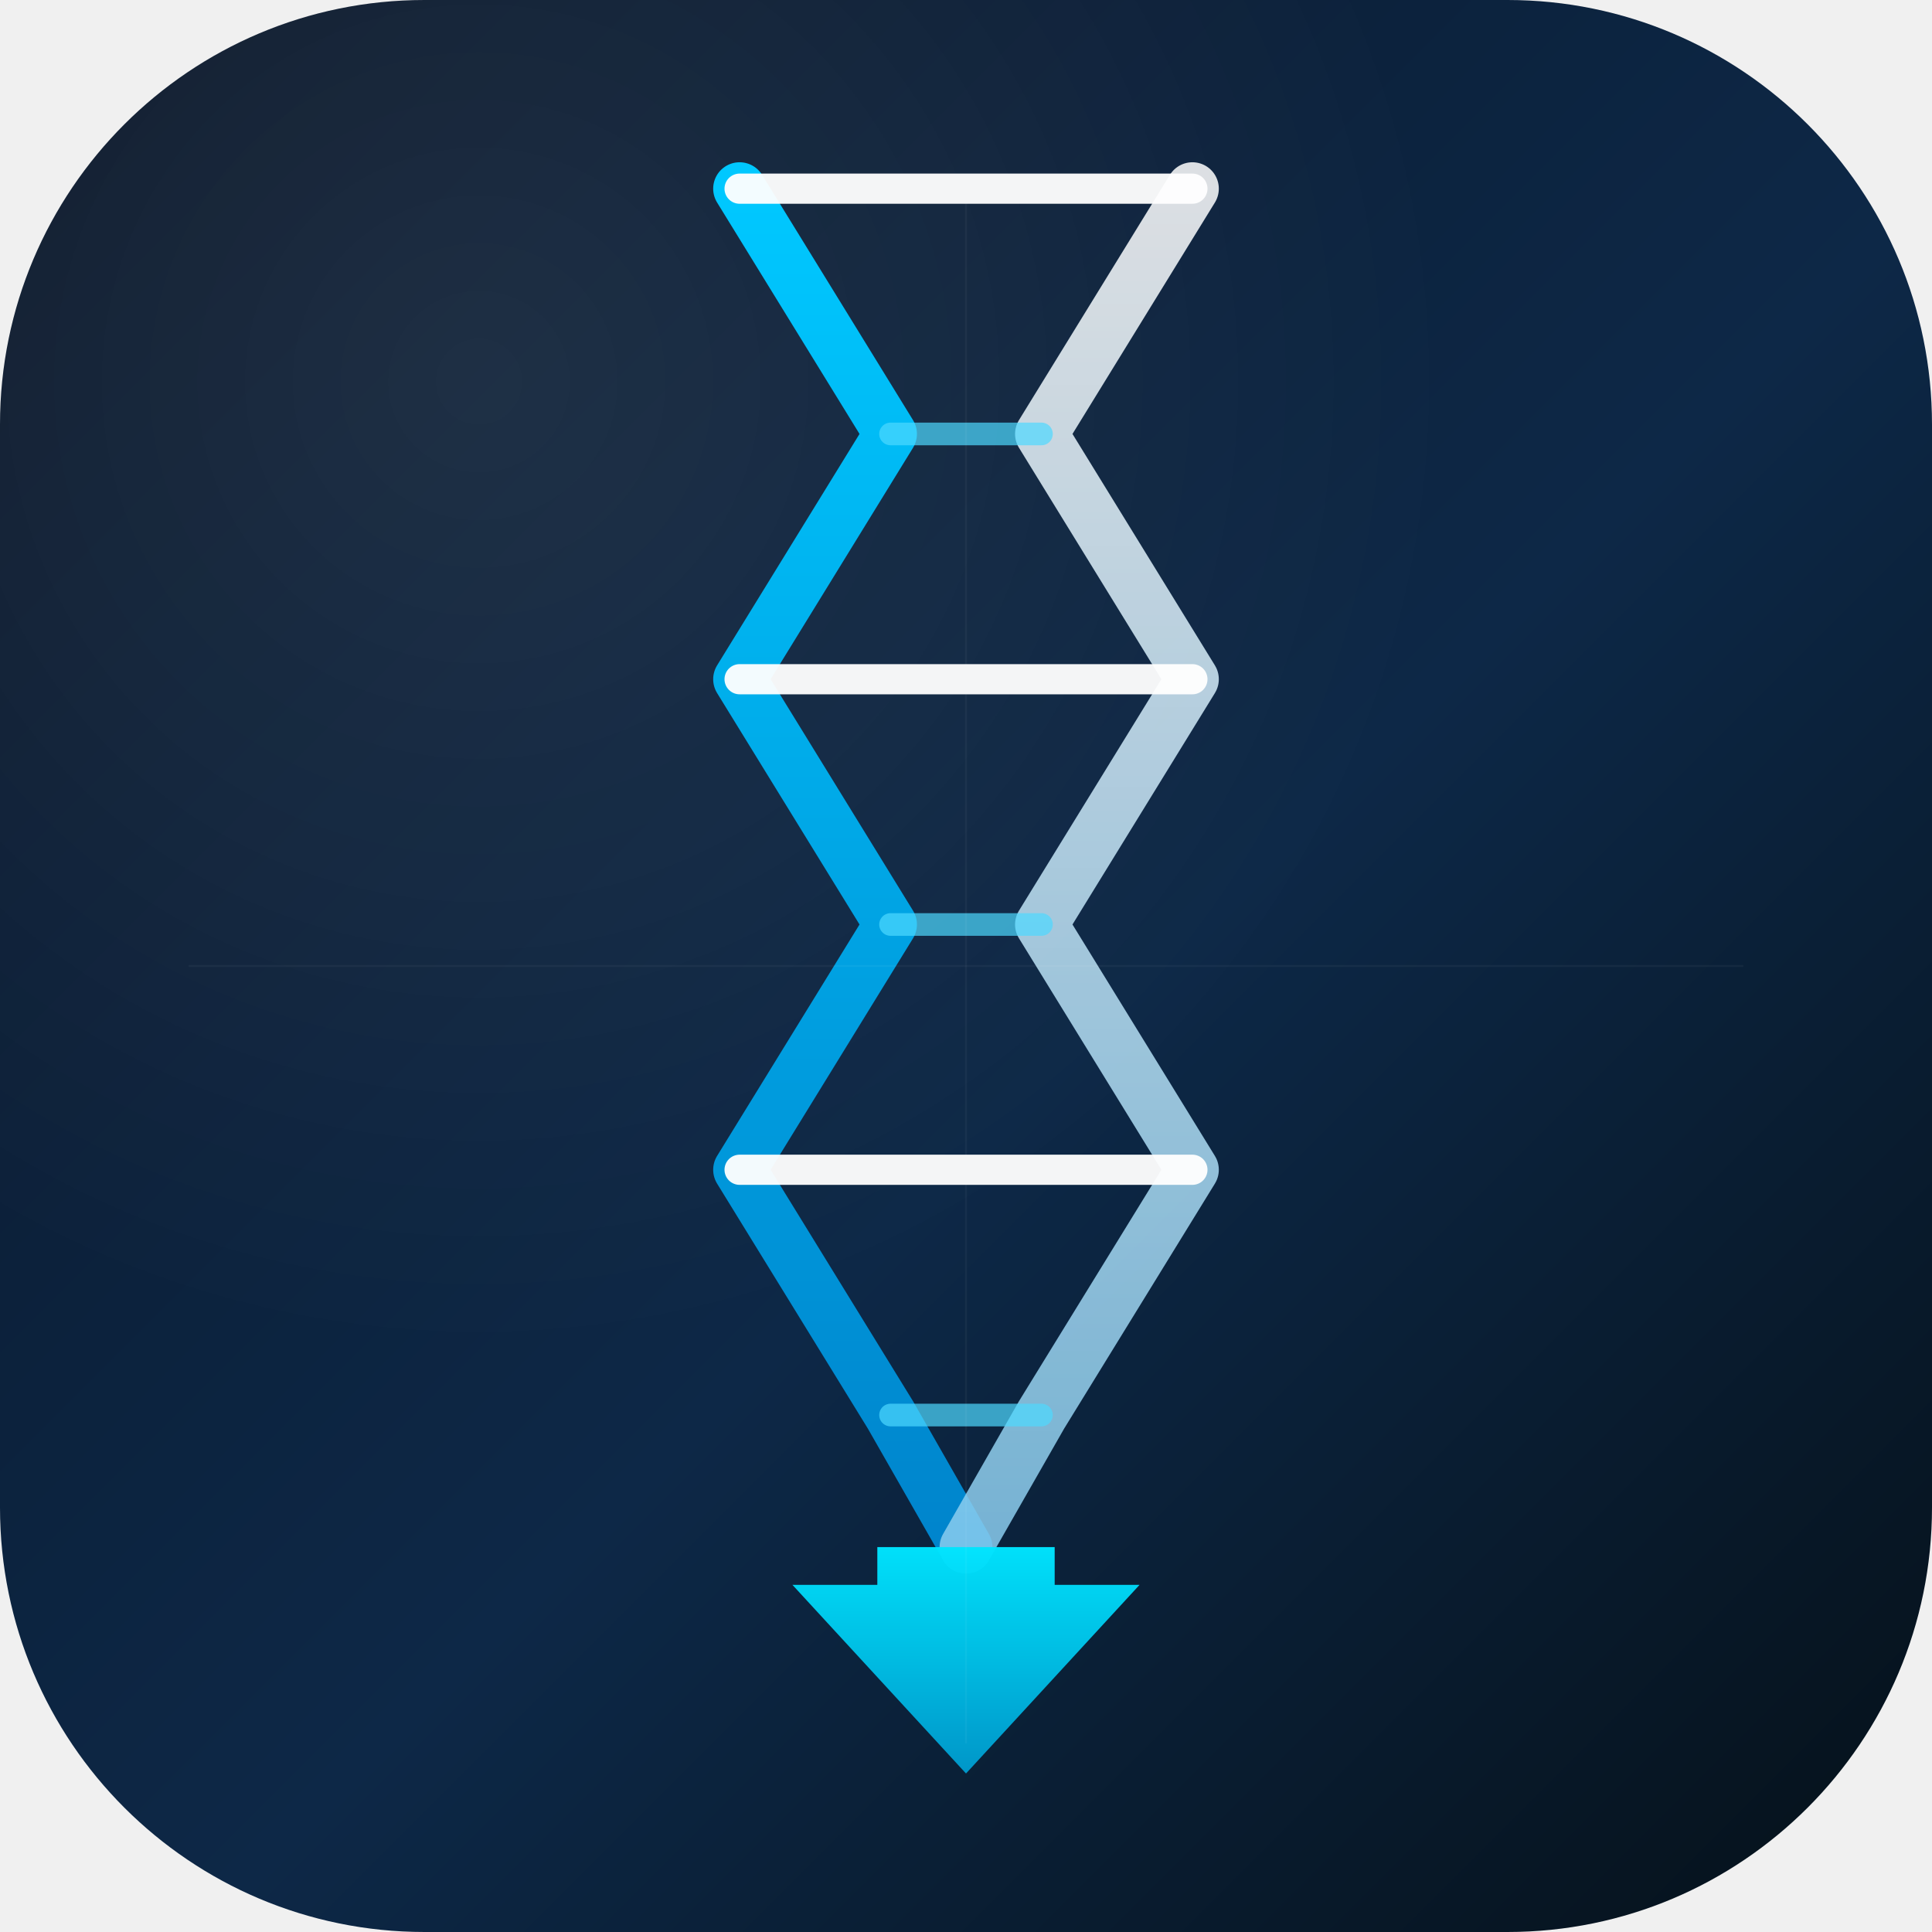
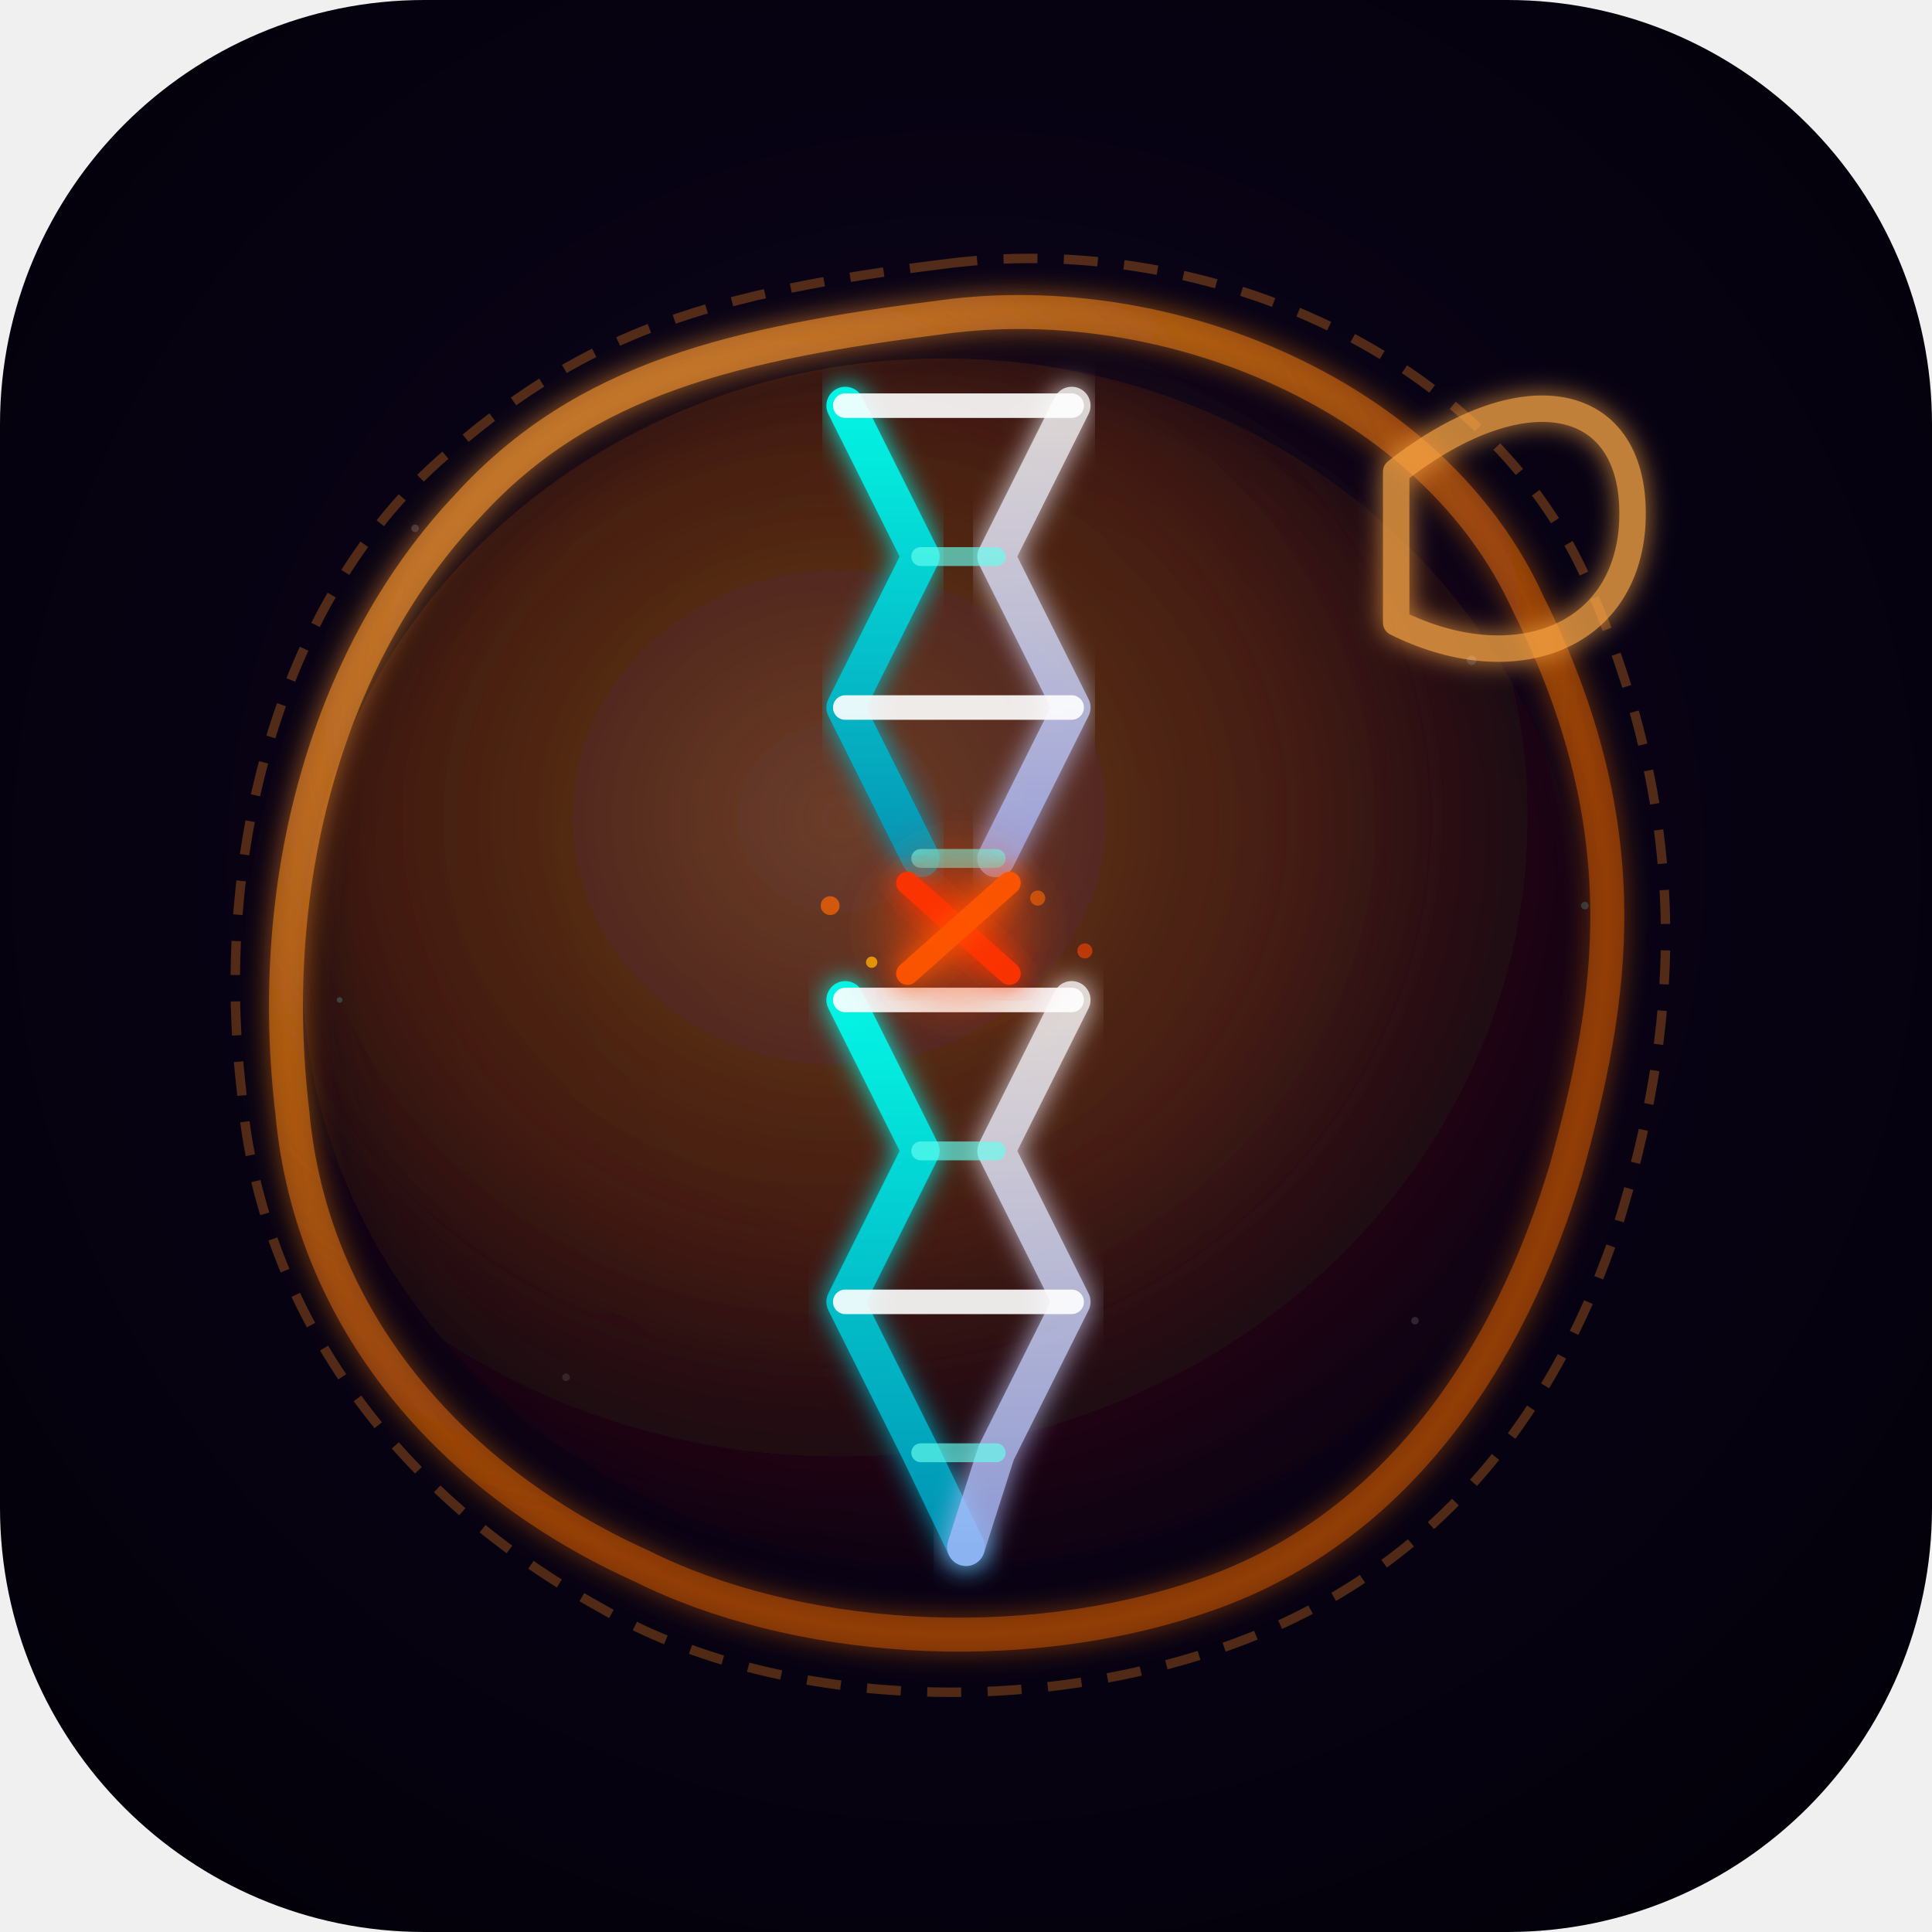
<svg xmlns="http://www.w3.org/2000/svg" viewBox="0 0 1024 1024" width="1024" height="1024">
  <defs>
    <clipPath id="squircle">
      <rect width="1024" height="1024" rx="225" ry="225" />
    </clipPath>
-     <linearGradient id="bg" x1="0%" y1="0%" x2="100%" y2="100%">
-       <stop offset="0%" stop-color="#0a1628" />
-       <stop offset="55%" stop-color="#0d2847" />
-       <stop offset="100%" stop-color="#051018" />
+     <radialGradient id="bg" cx="50%" cy="45%" r="70%">
+       <stop offset="0%" stop-color="#0e0520" />
+       <stop offset="100%" stop-color="#020008" />
+     </radialGradient>
+     <radialGradient id="cellBody" cx="42%" cy="38%" r="60%">
+       <stop offset="0%" stop-color="#ff9a3c" stop-opacity="0.22" />
+       <stop offset="60%" stop-color="#e05e00" stop-opacity="0.14" />
+       <stop offset="100%" stop-color="#7a1a00" stop-opacity="0.05" />
+     </radialGradient>
+     <radialGradient id="membraneFill" cx="35%" cy="30%" r="65%">
+       <stop offset="0%" stop-color="#ffb347" stop-opacity="0.9" />
+       <stop offset="100%" stop-color="#cc5500" stop-opacity="0.6" />
+     </radialGradient>
+     <linearGradient id="dna1" x1="0%" y1="0%" x2="0%" y2="100%">
+       <stop offset="0%" stop-color="#00ffee" />
+       <stop offset="100%" stop-color="#0099bb" />
    </linearGradient>
-     <linearGradient id="strand1" x1="0%" y1="0%" x2="0%" y2="100%">
-       <stop offset="0%" stop-color="#00c8ff" />
-       <stop offset="100%" stop-color="#0084cc" />
+     <linearGradient id="dna2" x1="0%" y1="0%" x2="0%" y2="100%">
+       <stop offset="0%" stop-color="#ffffff" />
+       <stop offset="100%" stop-color="#aabbff" />
    </linearGradient>
-     <linearGradient id="strand2" x1="0%" y1="0%" x2="0%" y2="100%">
-       <stop offset="0%" stop-color="#ffffff" />
-       <stop offset="100%" stop-color="#88ccee" />
-     </linearGradient>
-     <linearGradient id="arrowGrad" x1="0%" y1="0%" x2="0%" y2="100%">
-       <stop offset="0%" stop-color="#00e5ff" />
-       <stop offset="100%" stop-color="#0099cc" />
-     </linearGradient>
-     <radialGradient id="toplight" cx="25%" cy="20%" r="50%">
-       <stop offset="0%" stop-color="#ffffff" stop-opacity="0.08" />
-       <stop offset="100%" stop-color="#ffffff" stop-opacity="0" />
+     <radialGradient id="mutGlow" cx="50%" cy="50%" r="50%">
+       <stop offset="0%" stop-color="#ff4400" stop-opacity="0.9" />
+       <stop offset="100%" stop-color="#ff4400" stop-opacity="0" />
    </radialGradient>
+     <filter id="glow" x="-30%" y="-30%" width="160%" height="160%">
+       <feGaussianBlur stdDeviation="7" result="b" />
+       <feMerge>
+         <feMergeNode in="b" />
+         <feMergeNode in="SourceGraphic" />
+       </feMerge>
+     </filter>
+     <filter id="cellGlow" x="-20%" y="-20%" width="140%" height="140%">
+       <feGaussianBlur stdDeviation="18" result="b" />
+       <feMerge>
+         <feMergeNode in="b" />
+         <feMergeNode in="SourceGraphic" />
+       </feMerge>
+     </filter>
+     <filter id="mutFilter" x="-100%" y="-100%" width="300%" height="300%">
+       <feGaussianBlur stdDeviation="12" />
+     </filter>
  </defs>
  <g clip-path="url(#squircle)">
    <rect width="1024" height="1024" fill="url(#bg)" />
-     <rect width="1024" height="1024" fill="url(#toplight)" />
-     <polyline points="         392,100         472,230         392,360         472,490         392,620         472,750         512,820       " fill="none" stroke="url(#strand1)" stroke-width="28" stroke-linejoin="round" stroke-linecap="round" />
-     <polyline points="         632,100         552,230         632,360         552,490         632,620         552,750         512,820       " fill="none" stroke="url(#strand2)" stroke-width="28" stroke-linejoin="round" stroke-linecap="round" opacity="0.85" />
-     <line x1="392" y1="100" x2="632" y2="100" stroke="white" stroke-width="16" stroke-linecap="round" opacity="0.95" />
-     <line x1="472" y1="230" x2="552" y2="230" stroke="#4dd8ff" stroke-width="12" stroke-linecap="round" opacity="0.7" />
-     <line x1="392" y1="360" x2="632" y2="360" stroke="white" stroke-width="16" stroke-linecap="round" opacity="0.95" />
-     <line x1="472" y1="490" x2="552" y2="490" stroke="#4dd8ff" stroke-width="12" stroke-linecap="round" opacity="0.7" />
-     <line x1="392" y1="620" x2="632" y2="620" stroke="white" stroke-width="16" stroke-linecap="round" opacity="0.95" />
-     <line x1="472" y1="750" x2="552" y2="750" stroke="#4dd8ff" stroke-width="12" stroke-linecap="round" opacity="0.7" />
-     <polygon points="512,940  420,840  465,840  465,820  559,820  559,840  604,840" fill="url(#arrowGrad)" opacity="0.97" />
-     <line x1="100" y1="512" x2="924" y2="512" stroke="white" stroke-width="1" opacity="0.04" />
-     <line x1="512" y1="100" x2="512" y2="924" stroke="white" stroke-width="1" opacity="0.04" />
+     <ellipse cx="500" cy="510" rx="340" ry="320" fill="url(#cellBody)" filter="url(#cellGlow)" />
+     <path d="       M 500,168       C 620,152  760,210  810,320       C 870,440  855,530  830,620       C 800,720  740,810  640,845       C 540,880  420,870  340,830       C 240,785  165,700  155,590       C 140,465  175,345  248,268       C 310,200  390,182  500,168       Z     " fill="none" stroke="url(#membraneFill)" stroke-width="18" filter="url(#glow)" opacity="0.88" />
+     <path d="       M 500,140       C 635,122  785,185  840,305       C 900,440  888,550  858,648       C 822,758  752,840  640,876       C 528,912  400,900  318,852       C 215,795  138,700  128,578       C 112,440  155,308  240,238       C 312,176  378,155  500,140       Z     " fill="none" stroke="#ff8820" stroke-width="5" opacity="0.30" stroke-dasharray="18,14" />
+     <path d="       M 740,250  C 810,195  870,210  865,280  C 860,340  800,360  740,330 Z     " fill="none" stroke="#ffaa44" stroke-width="14" stroke-linejoin="round" filter="url(#glow)" opacity="0.75" />
+     <polyline points="448,215  488,295  448,375  488,455" fill="none" stroke="url(#dna1)" stroke-width="20" stroke-linejoin="round" stroke-linecap="round" filter="url(#glow)" opacity="0.95" />
+     <polyline points="448,530  488,610  448,690  488,770  512,820" fill="none" stroke="url(#dna1)" stroke-width="20" stroke-linejoin="round" stroke-linecap="round" filter="url(#glow)" opacity="0.95" />
+     <polyline points="568,215  528,295  568,375  528,455" fill="none" stroke="url(#dna2)" stroke-width="20" stroke-linejoin="round" stroke-linecap="round" filter="url(#glow)" opacity="0.82" />
+     <polyline points="568,530  528,610  568,690  528,770  512,820" fill="none" stroke="url(#dna2)" stroke-width="20" stroke-linejoin="round" stroke-linecap="round" filter="url(#glow)" opacity="0.82" />
+     <line x1="448" y1="215" x2="568" y2="215" stroke="white" stroke-width="13" stroke-linecap="round" opacity="0.9" />
+     <line x1="488" y1="295" x2="528" y2="295" stroke="#66ffee" stroke-width="10" stroke-linecap="round" opacity="0.65" />
+     <line x1="448" y1="375" x2="568" y2="375" stroke="white" stroke-width="13" stroke-linecap="round" opacity="0.9" />
+     <line x1="488" y1="455" x2="528" y2="455" stroke="#66ffee" stroke-width="10" stroke-linecap="round" opacity="0.65" />
+     <line x1="448" y1="530" x2="568" y2="530" stroke="white" stroke-width="13" stroke-linecap="round" opacity="0.9" />
+     <line x1="488" y1="610" x2="528" y2="610" stroke="#66ffee" stroke-width="10" stroke-linecap="round" opacity="0.65" />
+     <line x1="448" y1="690" x2="568" y2="690" stroke="white" stroke-width="13" stroke-linecap="round" opacity="0.9" />
+     <line x1="488" y1="770" x2="528" y2="770" stroke="#66ffee" stroke-width="10" stroke-linecap="round" opacity="0.65" />
+     <circle cx="508" cy="492" r="52" fill="url(#mutGlow)" filter="url(#mutFilter)" />
+     <line x1="481" y1="468" x2="535" y2="516" stroke="#ff3300" stroke-width="12" stroke-linecap="round" opacity="0.95" filter="url(#glow)" />
+     <line x1="535" y1="468" x2="481" y2="516" stroke="#ff5500" stroke-width="12" stroke-linecap="round" opacity="0.95" filter="url(#glow)" />
+     <circle cx="440" cy="480" r="5" fill="#ff6600" opacity="0.7" />
+     <circle cx="575" cy="504" r="4" fill="#ff4400" opacity="0.6" />
+     <circle cx="462" cy="510" r="3" fill="#ffaa00" opacity="0.8" />
+     <circle cx="550" cy="476" r="4" fill="#ff6600" opacity="0.6" />
+     <circle cx="220" cy="280" r="2" fill="white" opacity="0.15" />
+     <circle cx="780" cy="350" r="2.5" fill="white" opacity="0.12" />
+     <circle cx="300" cy="730" r="2" fill="white" opacity="0.10" />
+     <circle cx="750" cy="700" r="2" fill="white" opacity="0.13" />
+     <circle cx="180" cy="530" r="1.5" fill="#66ffee" opacity="0.20" />
+     <circle cx="840" cy="480" r="2" fill="#66ffee" opacity="0.18" />
  </g>
</svg>
